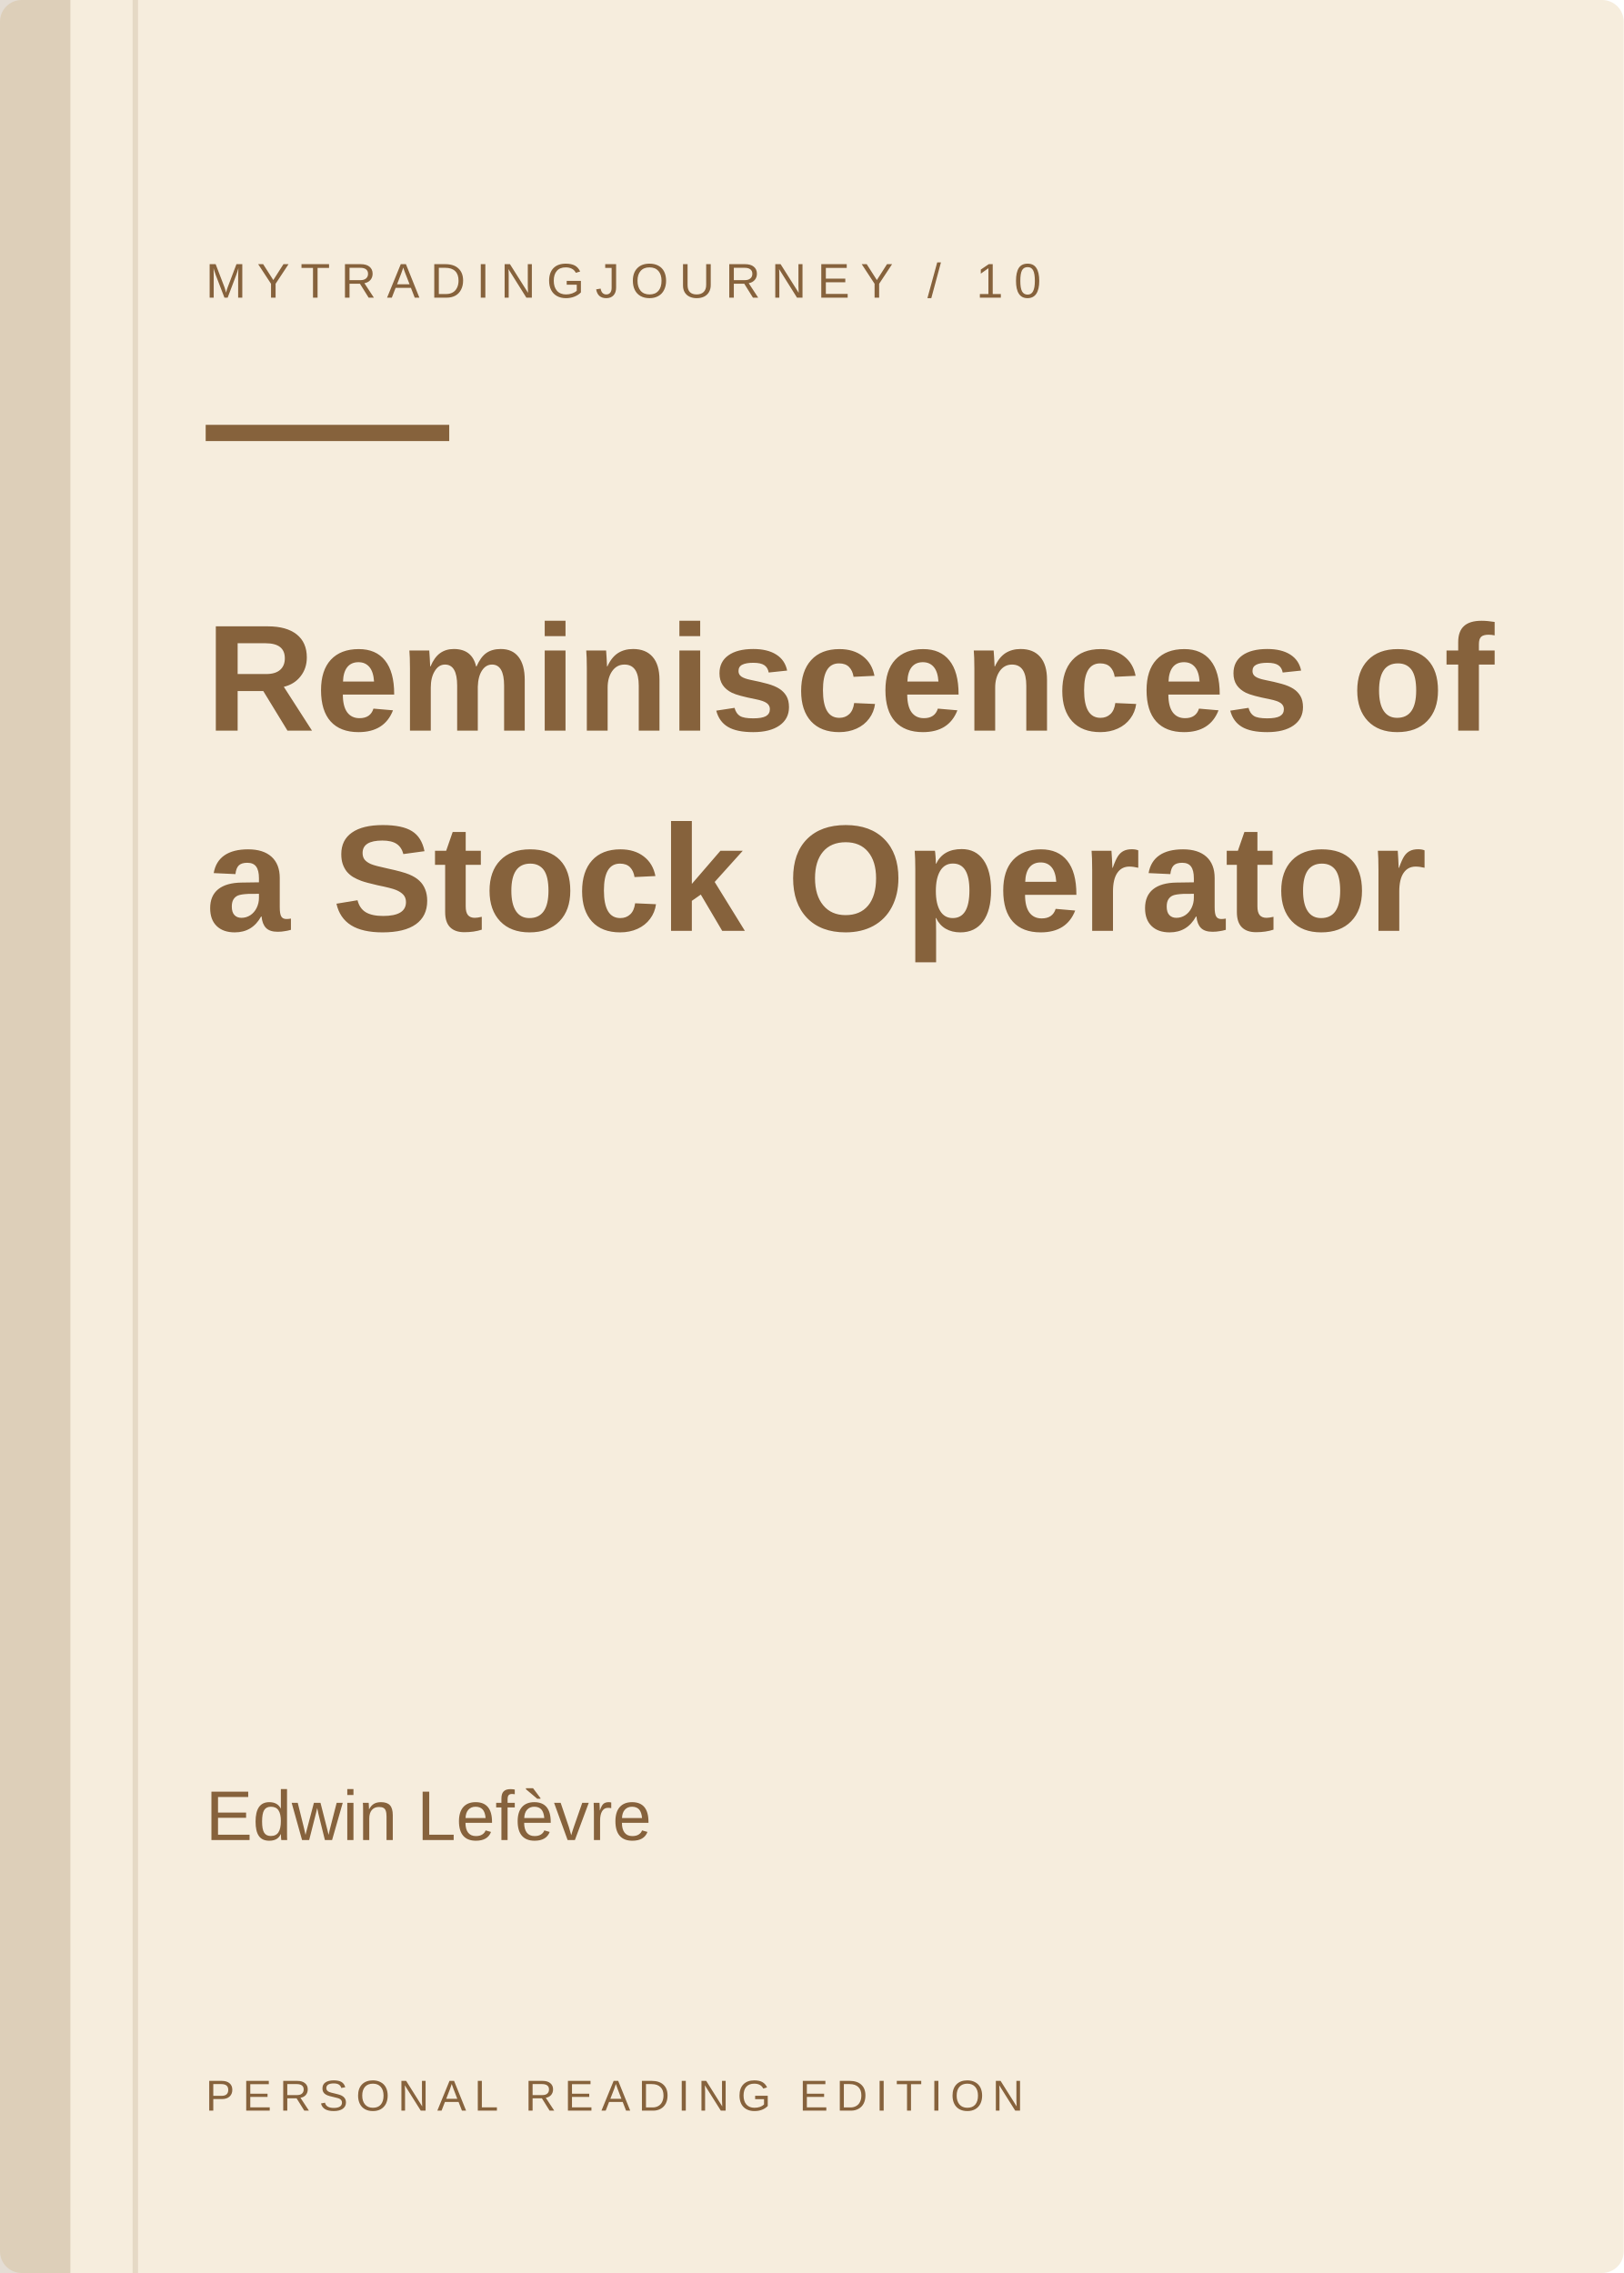
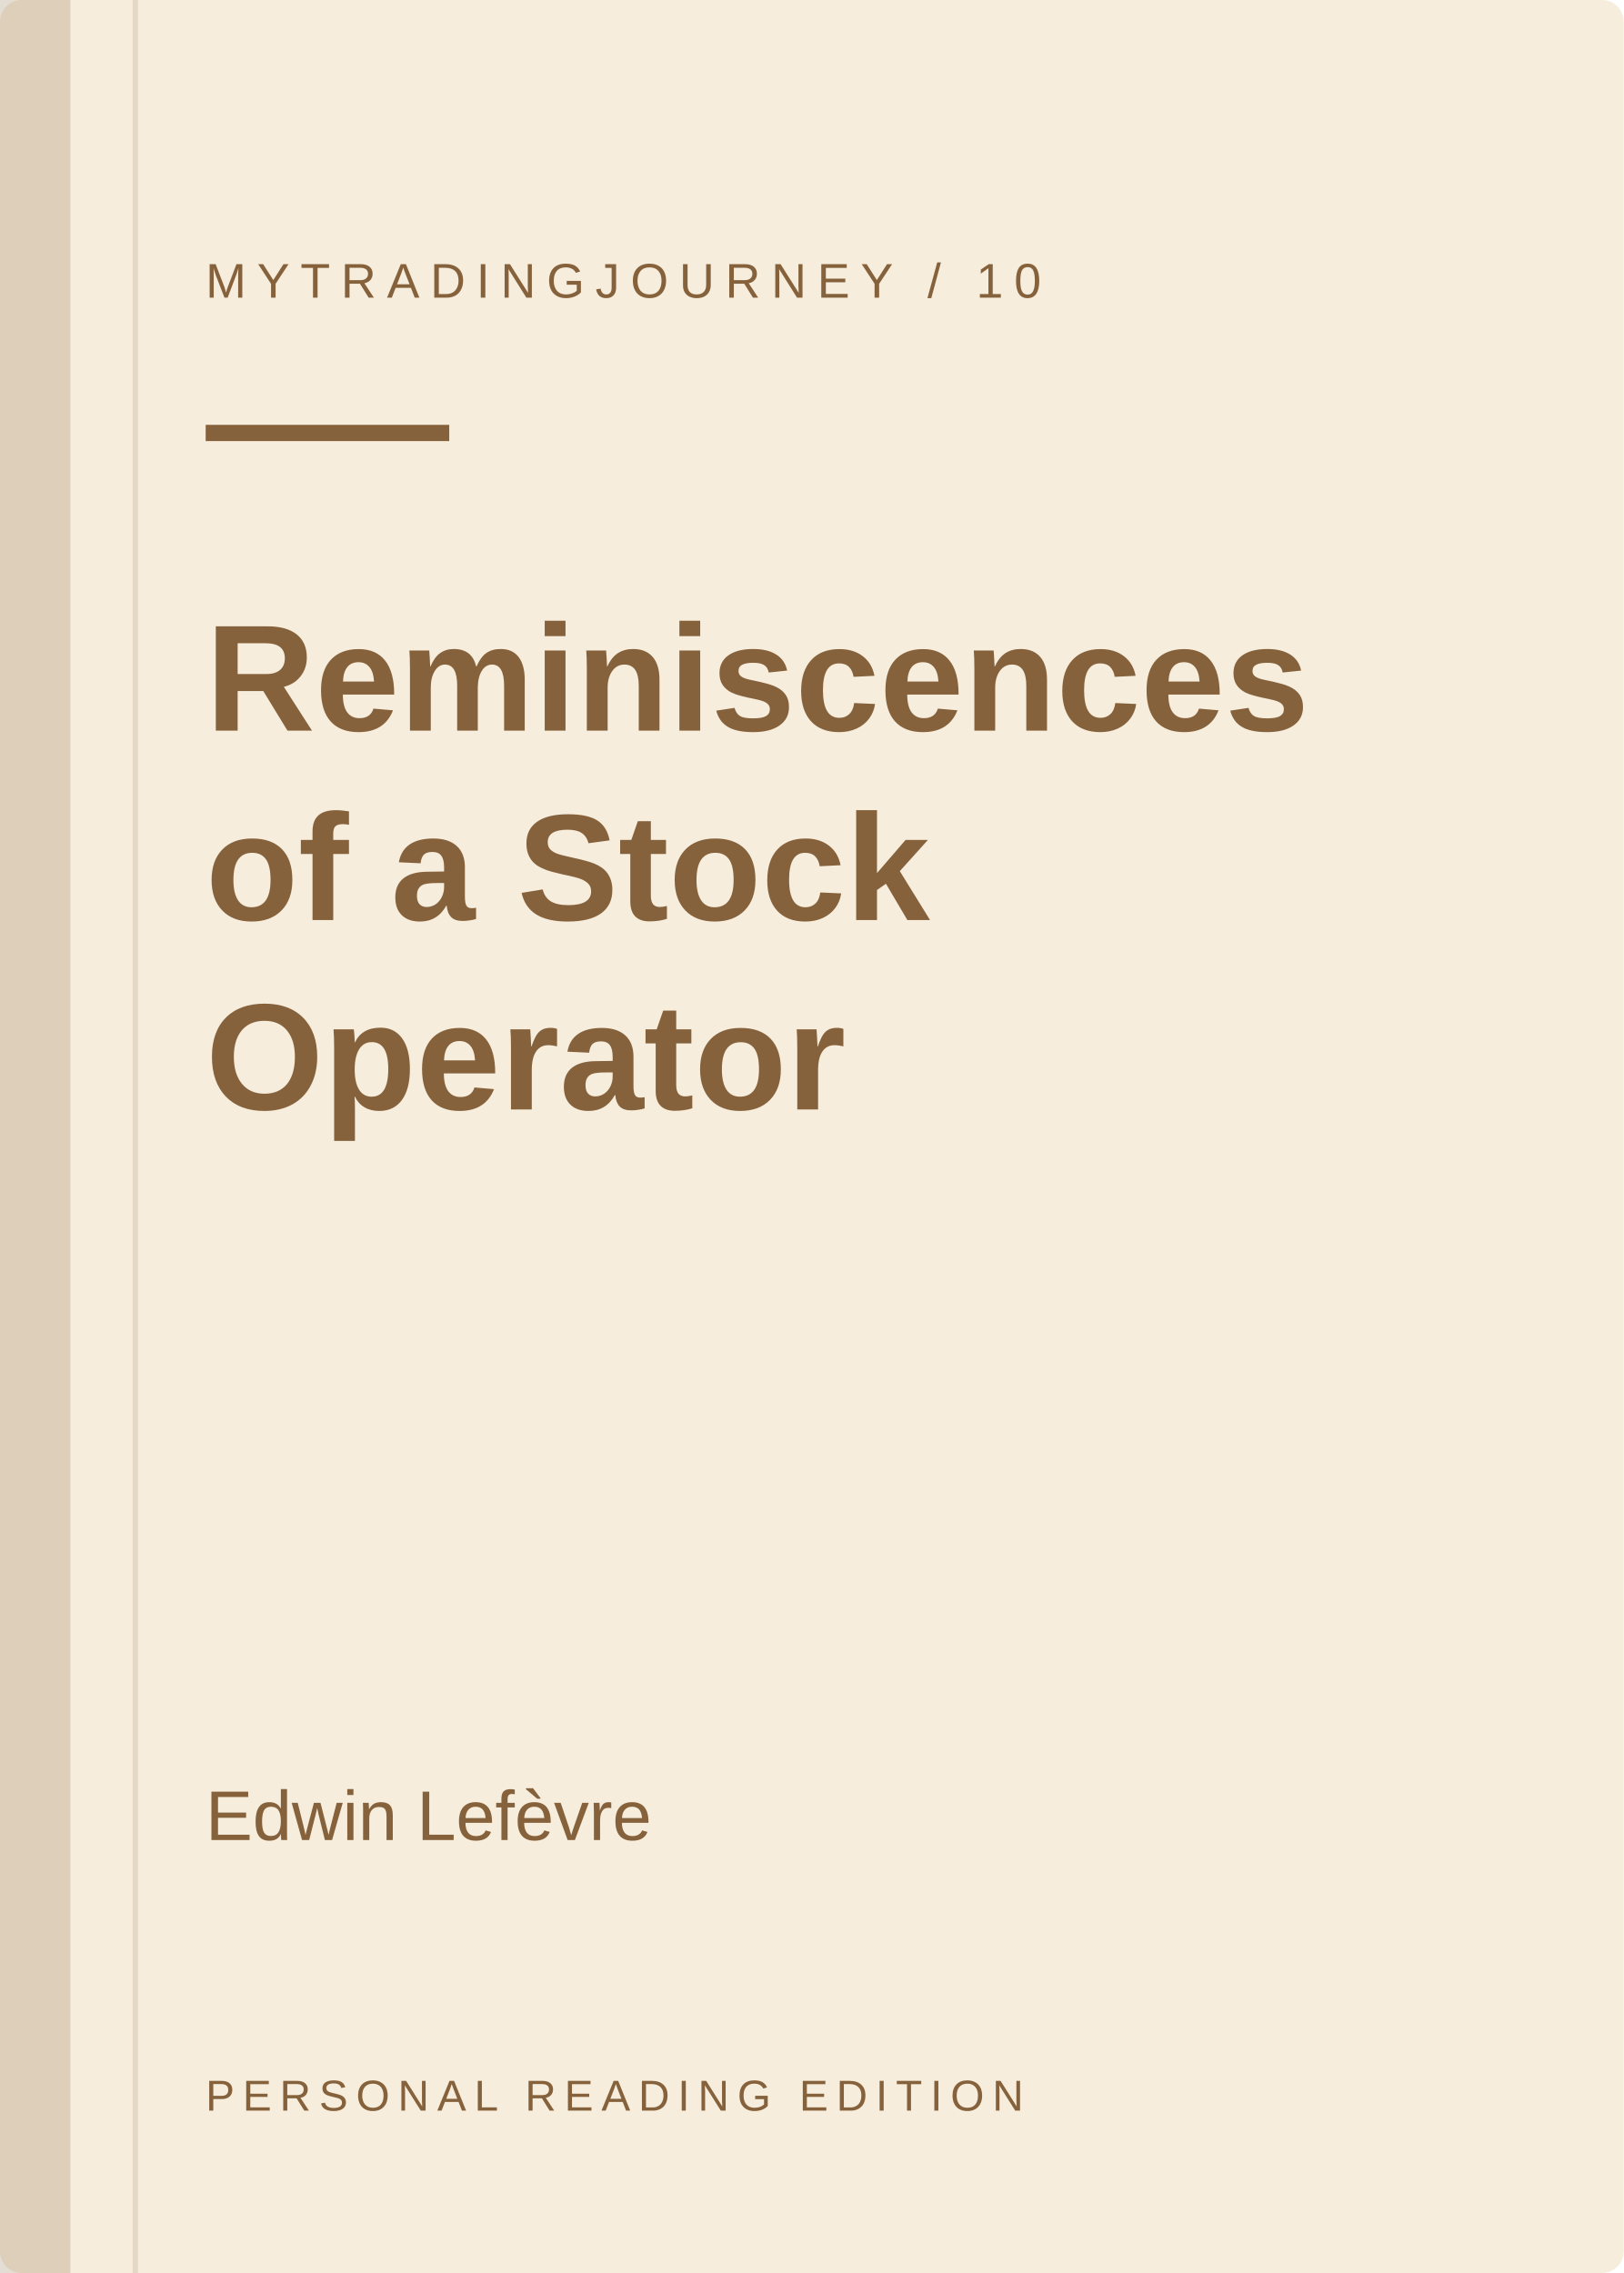
<svg xmlns="http://www.w3.org/2000/svg" width="300" height="420" viewBox="0 0 300 420">
  <rect width="300" height="420" rx="4" fill="#f6eddd" />
  <rect width="13" height="420" fill="#86623c" opacity=".22" />
  <path d="M25 0v420" stroke="#86623c" opacity=".15" />
  <text x="38" y="55" font-family="Arial,sans-serif" font-size="9" letter-spacing="2" fill="#86623c">MYTRADINGJOURNEY / 10</text>
  <path d="M38 80h45" stroke="#86623c" stroke-width="3" />
  <text font-family="Arial,sans-serif" font-weight="700" font-size="28" fill="#86623c">
-     <tspan x="38" y="135">Reminiscences of</tspan>
-     <tspan x="38" y="172">a Stock Operator</tspan>
+     <tspan x="38" y="135">Reminiscences</tspan>
+     <tspan x="38" y="170">of a Stock</tspan>
+     <tspan x="38" y="205">Operator</tspan>
  </text>
  <text x="38" y="340" font-family="Arial,sans-serif" font-size="13" fill="#86623c">Edwin Lefèvre</text>
  <text x="38" y="390" font-family="Arial,sans-serif" font-size="8" letter-spacing="1.5" fill="#86623c">PERSONAL READING EDITION</text>
</svg>
